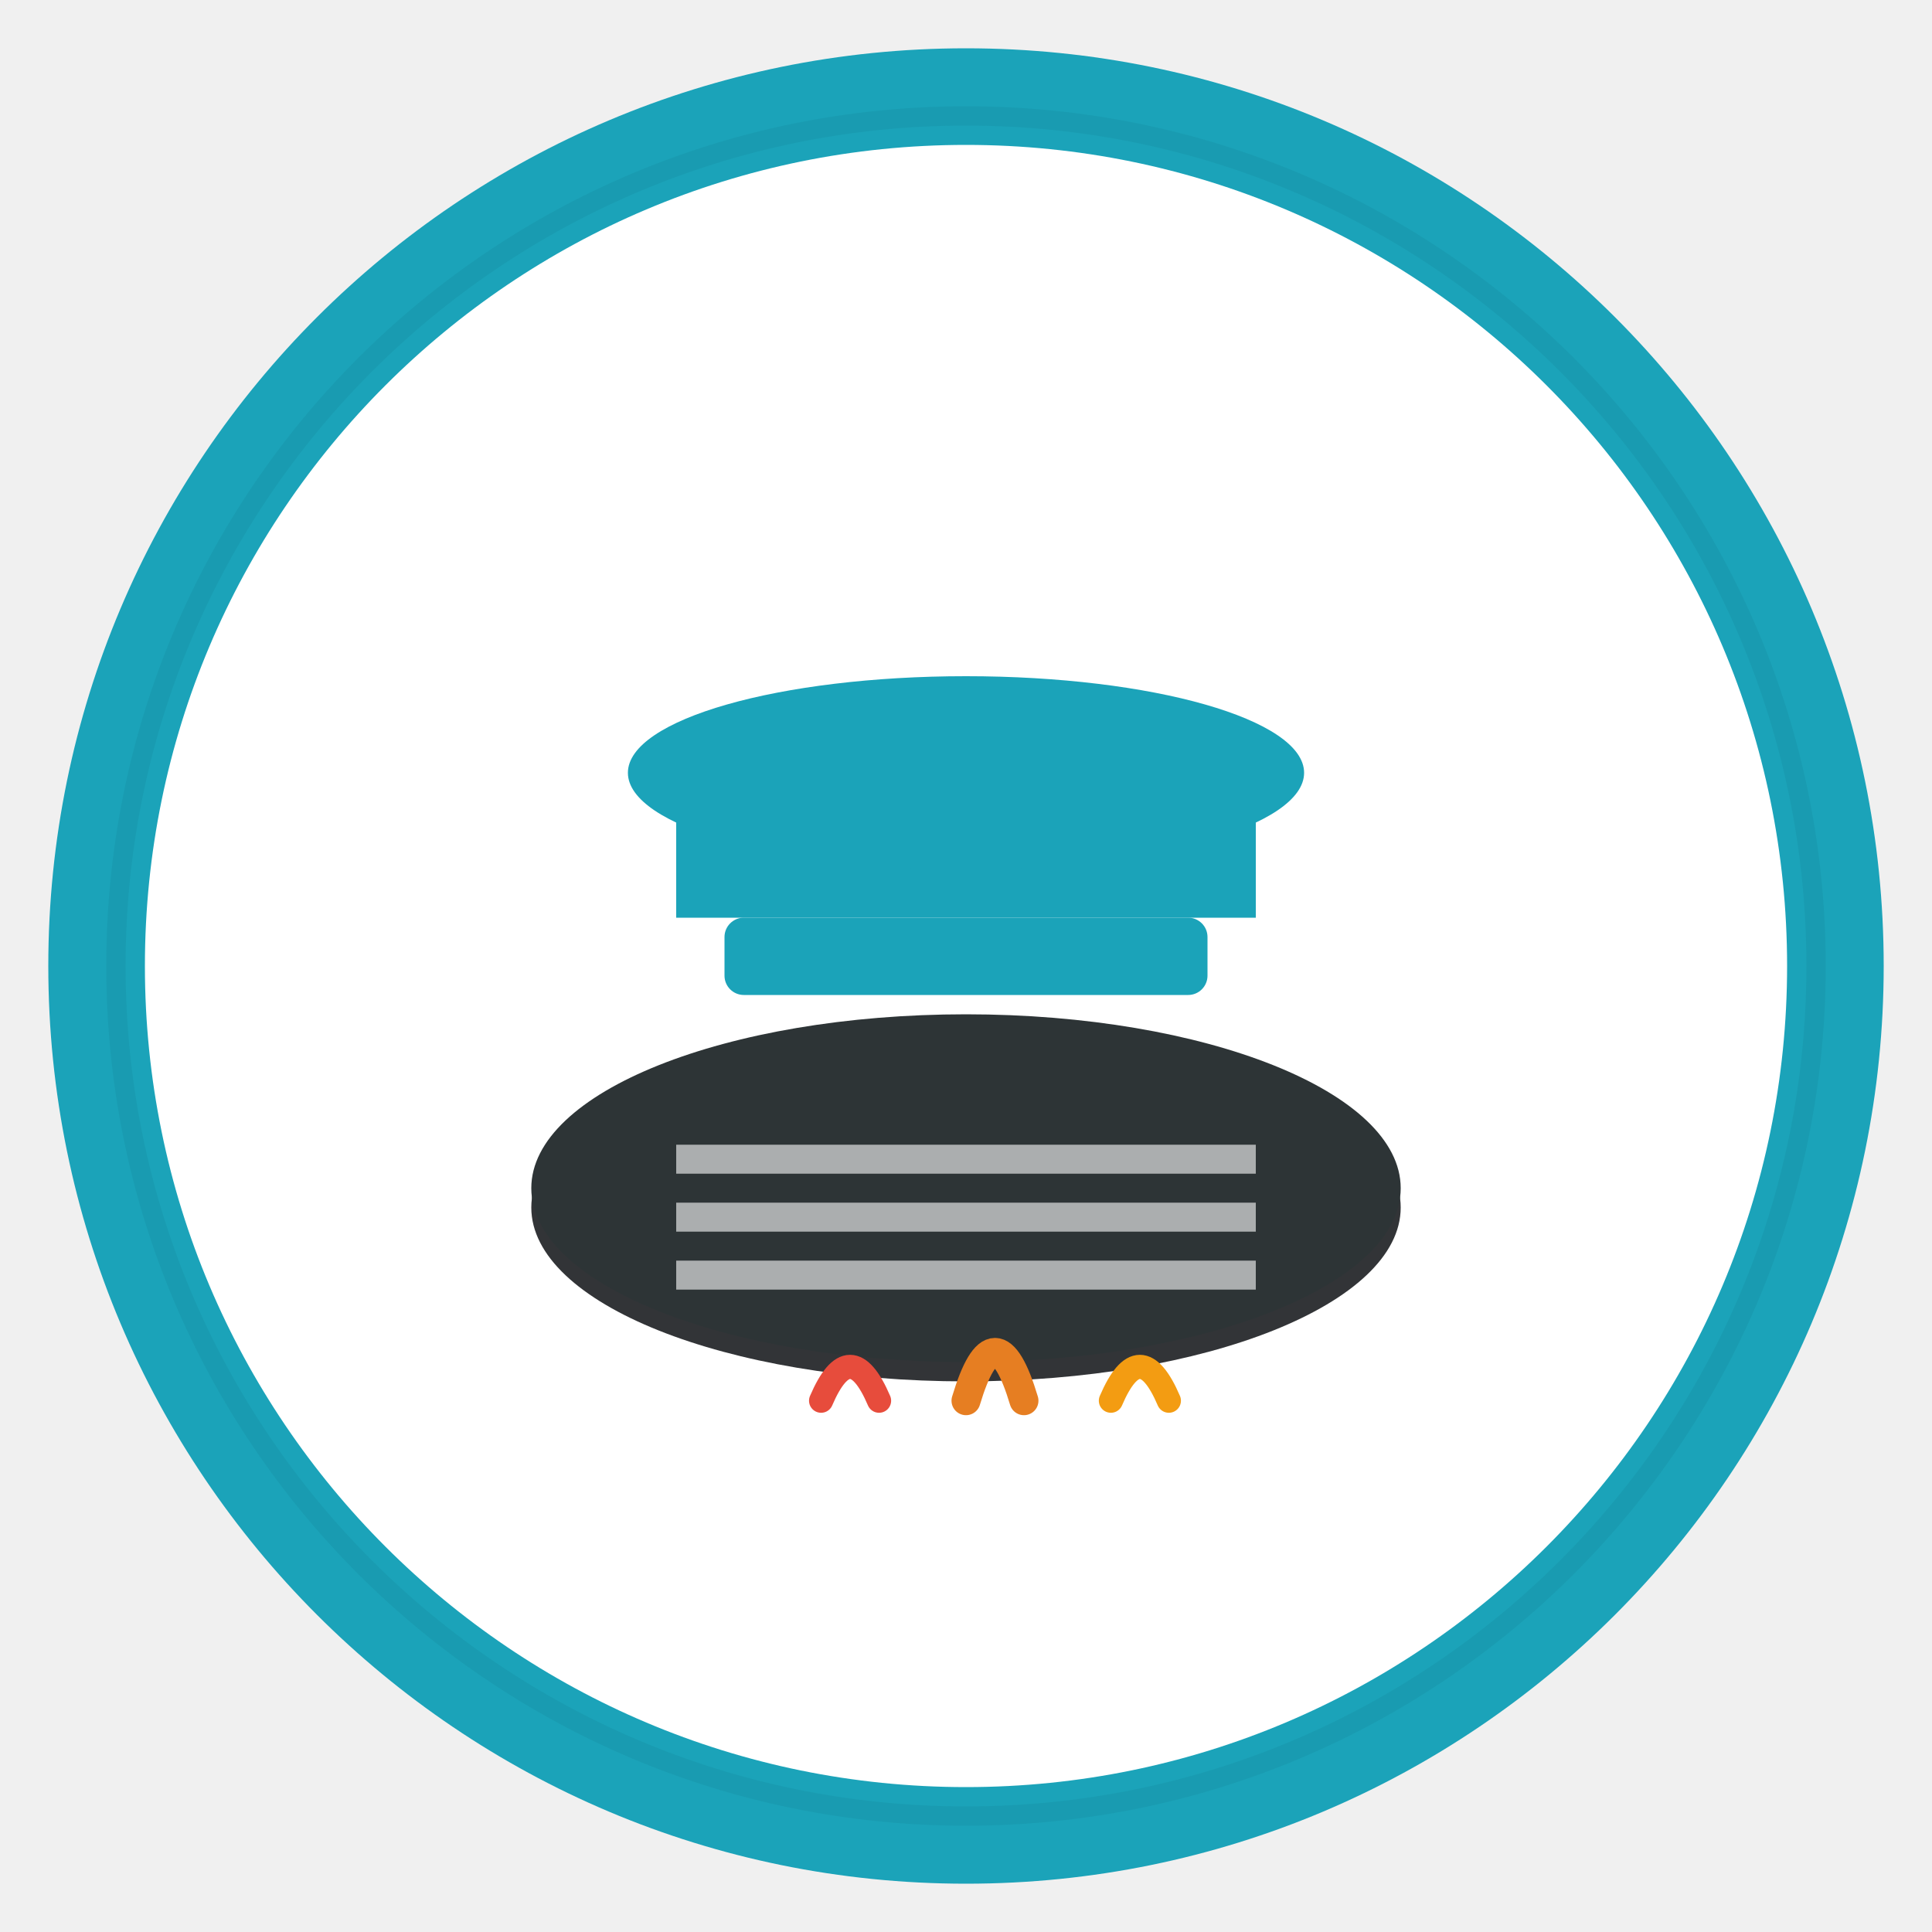
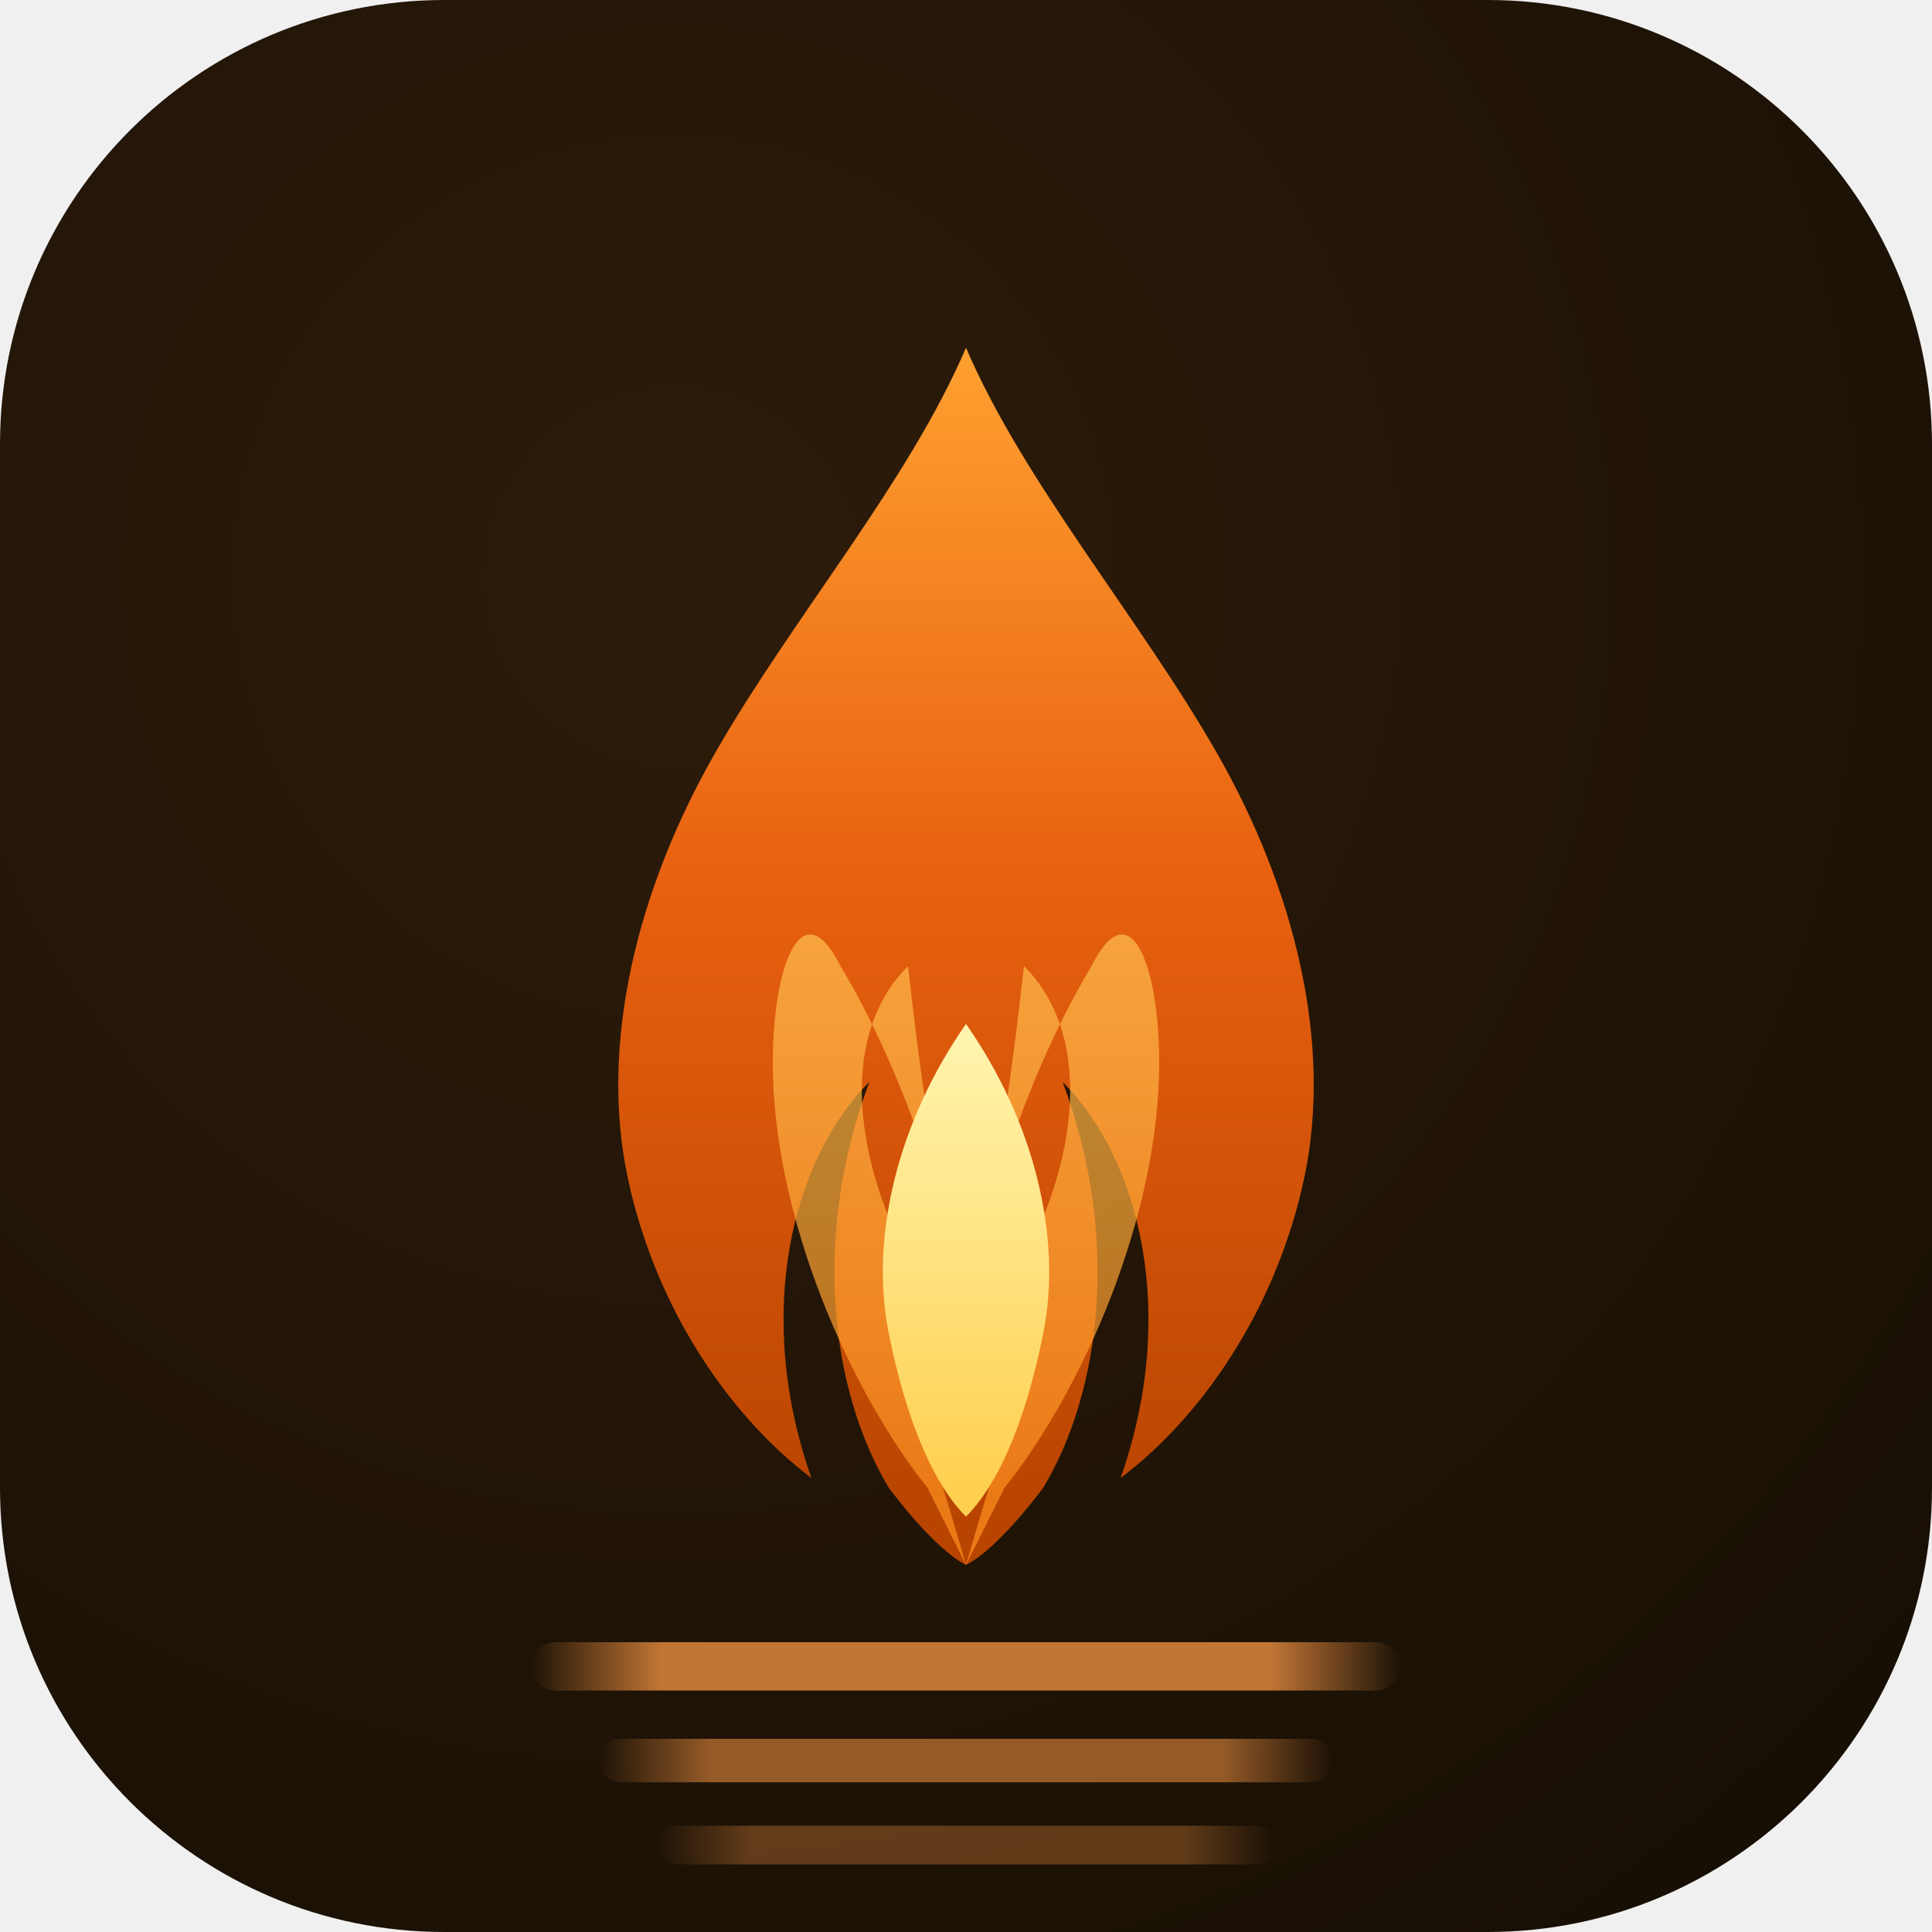
<svg xmlns="http://www.w3.org/2000/svg" width="200" height="200" viewBox="0 0 200 200" fill="none">
-   <circle cx="100" cy="100" r="95" fill="#1ba3b9" />
-   <circle cx="100" cy="100" r="85" fill="white" />
-   <g id="chef-hat">
-     <path d="M70 85 Q100 70 130 85 L130 95 L70 95 Z" fill="#1ba3b9" />
-     <ellipse cx="100" cy="80" rx="35" ry="10" fill="#1ba3b9" />
-     <rect x="75" y="95" width="50" height="8" rx="2" fill="#1ba3b9" />
-   </g>
-   <g id="grill">
-     <ellipse cx="100" cy="125" rx="45" ry="18" fill="#1c1e21" opacity="0.9" />
-     <ellipse cx="100" cy="123" rx="45" ry="18" fill="#2d3436" />
-     <line x1="70" y1="120" x2="130" y2="120" stroke="white" stroke-width="3" opacity="0.6" />
-     <line x1="70" y1="126" x2="130" y2="126" stroke="white" stroke-width="3" opacity="0.6" />
-     <line x1="70" y1="132" x2="130" y2="132" stroke="white" stroke-width="3" opacity="0.6" />
-   </g>
-   <g id="flames">
-     <path d="M85 145 Q88 138 91 145" stroke="#e74c3c" stroke-width="2.5" fill="none" stroke-linecap="round" />
-     <path d="M100 145 Q103 135 106 145" stroke="#e67e22" stroke-width="3" fill="none" stroke-linecap="round" />
-     <path d="M115 145 Q118 138 121 145" stroke="#f39c12" stroke-width="2.5" fill="none" stroke-linecap="round" />
-   </g>
-   <circle cx="100" cy="100" r="88" stroke="#148a9d" stroke-width="2" fill="none" opacity="0.3" />
+   <defs>
+     <radialGradient id="bg" cx="35%" cy="30%" r="90%">
+       <stop offset="0%" stop-color="#2E1C0A" />
+       <stop offset="100%" stop-color="#160E04" />
+     </radialGradient>
+     <linearGradient id="gOuter" x1="100" y1="36" x2="100" y2="158" gradientUnits="userSpaceOnUse">
+       <stop offset="0%" stop-color="#FFA030" />
+       <stop offset="45%" stop-color="#E86010" />
+       <stop offset="100%" stop-color="#B84400" />
+     </linearGradient>
+     <linearGradient id="gMid" x1="100" y1="78" x2="100" y2="155" gradientUnits="userSpaceOnUse">
+       <stop offset="0%" stop-color="#FFD060" />
+       <stop offset="100%" stop-color="#FF9020" />
+     </linearGradient>
+     <linearGradient id="gInner" x1="100" y1="106" x2="100" y2="154" gradientUnits="userSpaceOnUse">
+       <stop offset="0%" stop-color="#FFF5B0" />
+       <stop offset="100%" stop-color="#FFD050" />
+     </linearGradient>
+     <linearGradient id="gLine1" x1="55" y1="0" x2="145" y2="0" gradientUnits="userSpaceOnUse">
+       <stop offset="0%" stop-color="#D4813A" stop-opacity="0" />
+       <stop offset="15%" stop-color="#D4813A" stop-opacity="0.9" />
+       <stop offset="85%" stop-color="#D4813A" stop-opacity="0.9" />
+       <stop offset="100%" stop-color="#D4813A" stop-opacity="0" />
+     </linearGradient>
+     <linearGradient id="gLine2" x1="62" y1="0" x2="138" y2="0" gradientUnits="userSpaceOnUse">
+       <stop offset="0%" stop-color="#D4813A" stop-opacity="0" />
+       <stop offset="15%" stop-color="#D4813A" stop-opacity="0.65" />
+       <stop offset="85%" stop-color="#D4813A" stop-opacity="0.65" />
+       <stop offset="100%" stop-color="#D4813A" stop-opacity="0" />
+     </linearGradient>
+     <linearGradient id="gLine3" x1="68" y1="0" x2="132" y2="0" gradientUnits="userSpaceOnUse">
+       <stop offset="0%" stop-color="#D4813A" stop-opacity="0" />
+       <stop offset="15%" stop-color="#D4813A" stop-opacity="0.38" />
+       <stop offset="85%" stop-color="#D4813A" stop-opacity="0.38" />
+       <stop offset="100%" stop-color="#D4813A" stop-opacity="0" />
+     </linearGradient>
+   </defs>
+   <rect width="200" height="200" rx="46" fill="url(#bg)" />
+   <path d="     M 100 36     C 106 50 118 64 126 78     C 134 92 138 108 135 122     C 132 136 124 147 116 153     C 122 136 118 120 110 112     C 116 128 114 144 108 154     C 105 158 102 161 100 162     C 98 161 95 158 92 154     C 86 144 84 128 90 112     C 82 120 78 136 84 153     C 76 147 68 136 65 122     C 62 108 66 92 74 78     C 82 64 94 50 100 36     Z   " fill="url(#gOuter)" />
+   <path d="     M 100 134     C 97 122 93 110 87 100     C 83 92 80 100 80 110     C 80 126 88 144 96 154     C 98 158 100 162 100 162     C 96 148 92 138 92 126     C 88 116 88 106 94 100     C 96 118 98 128 100 134     Z   " fill="url(#gMid)" opacity="0.7" />
+   <path d="     M 100 134     C 103 122 107 110 113 100     C 117 92 120 100 120 110     C 120 126 112 144 104 154     C 102 158 100 162 100 162     C 104 148 108 138 108 126     C 112 116 112 106 106 100     C 104 118 102 128 100 134     Z   " fill="url(#gMid)" opacity="0.7" />
+   <path d="     M 100 106     C 107 116 110 128 108 138     C 106 148 103 154 100 157     C 97 154 94 148 92 138     C 90 128 93 116 100 106     Z   " fill="url(#gInner)" />
+   <rect x="55" y="170" width="90" height="5" rx="2.5" fill="url(#gLine1)" />
+   <rect x="62" y="180" width="76" height="4.5" rx="2.2" fill="url(#gLine2)" />
+   <rect x="68" y="189" width="64" height="4" rx="2" fill="url(#gLine3)" />
</svg>
